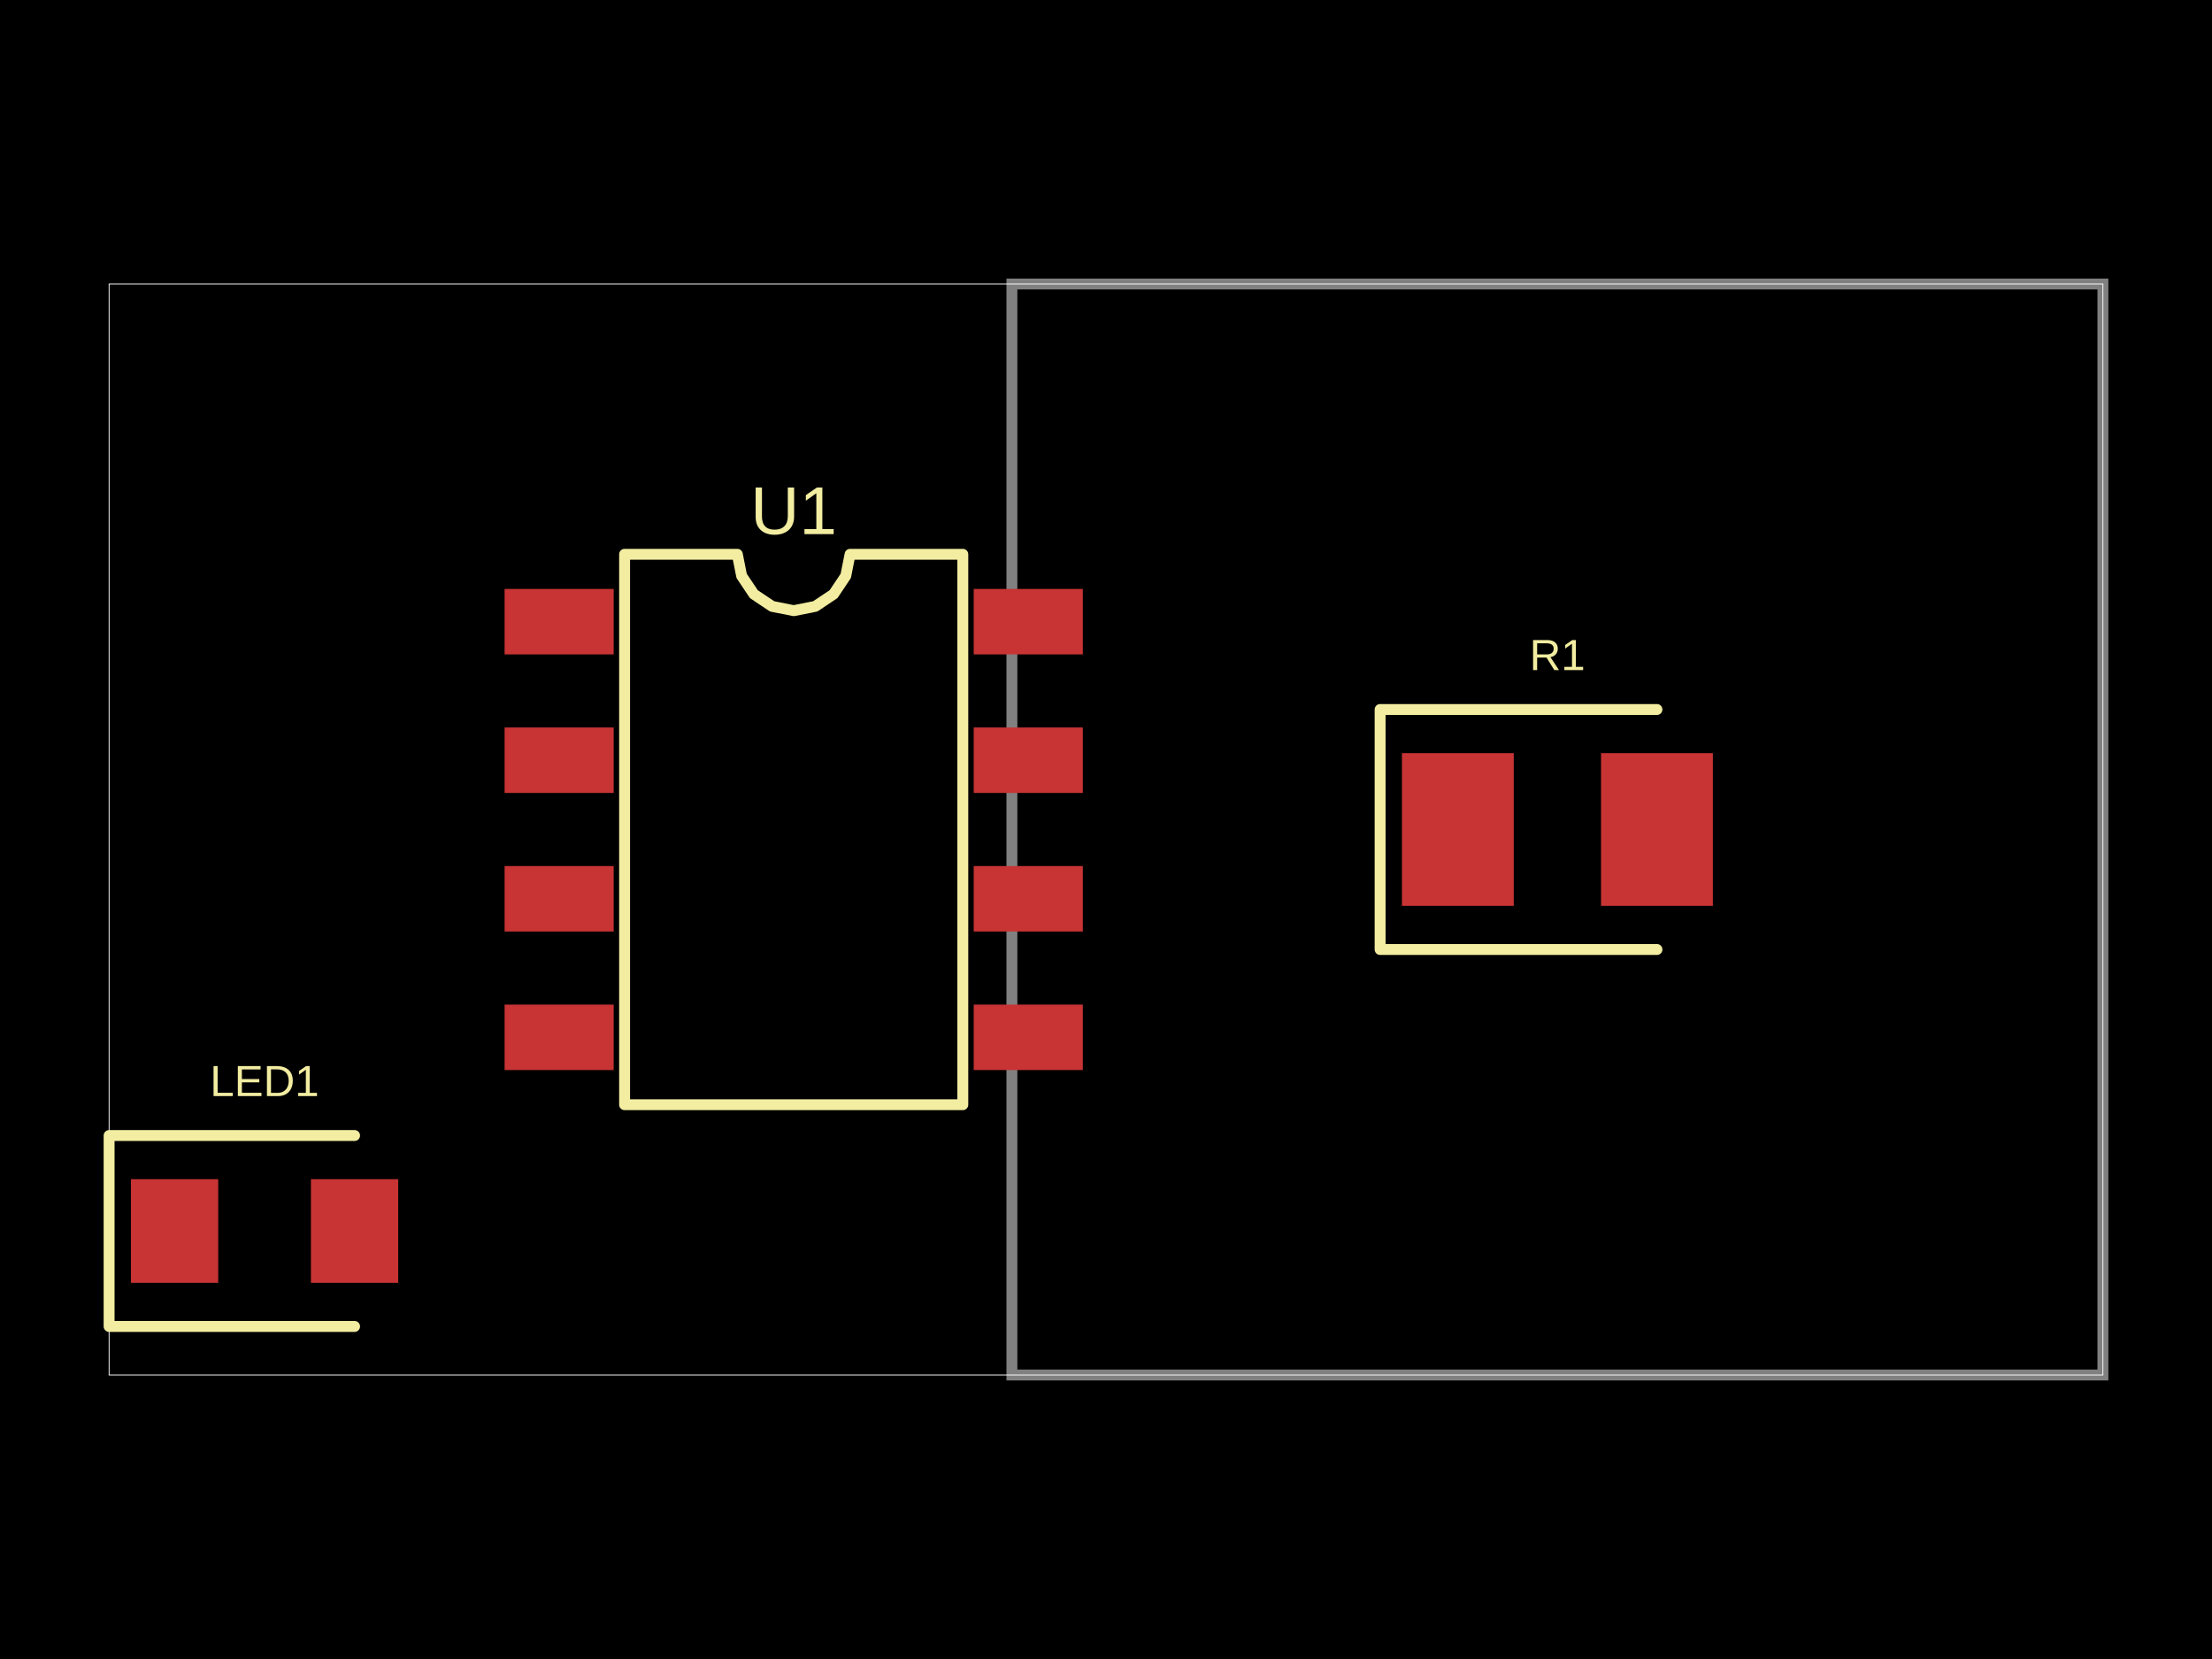
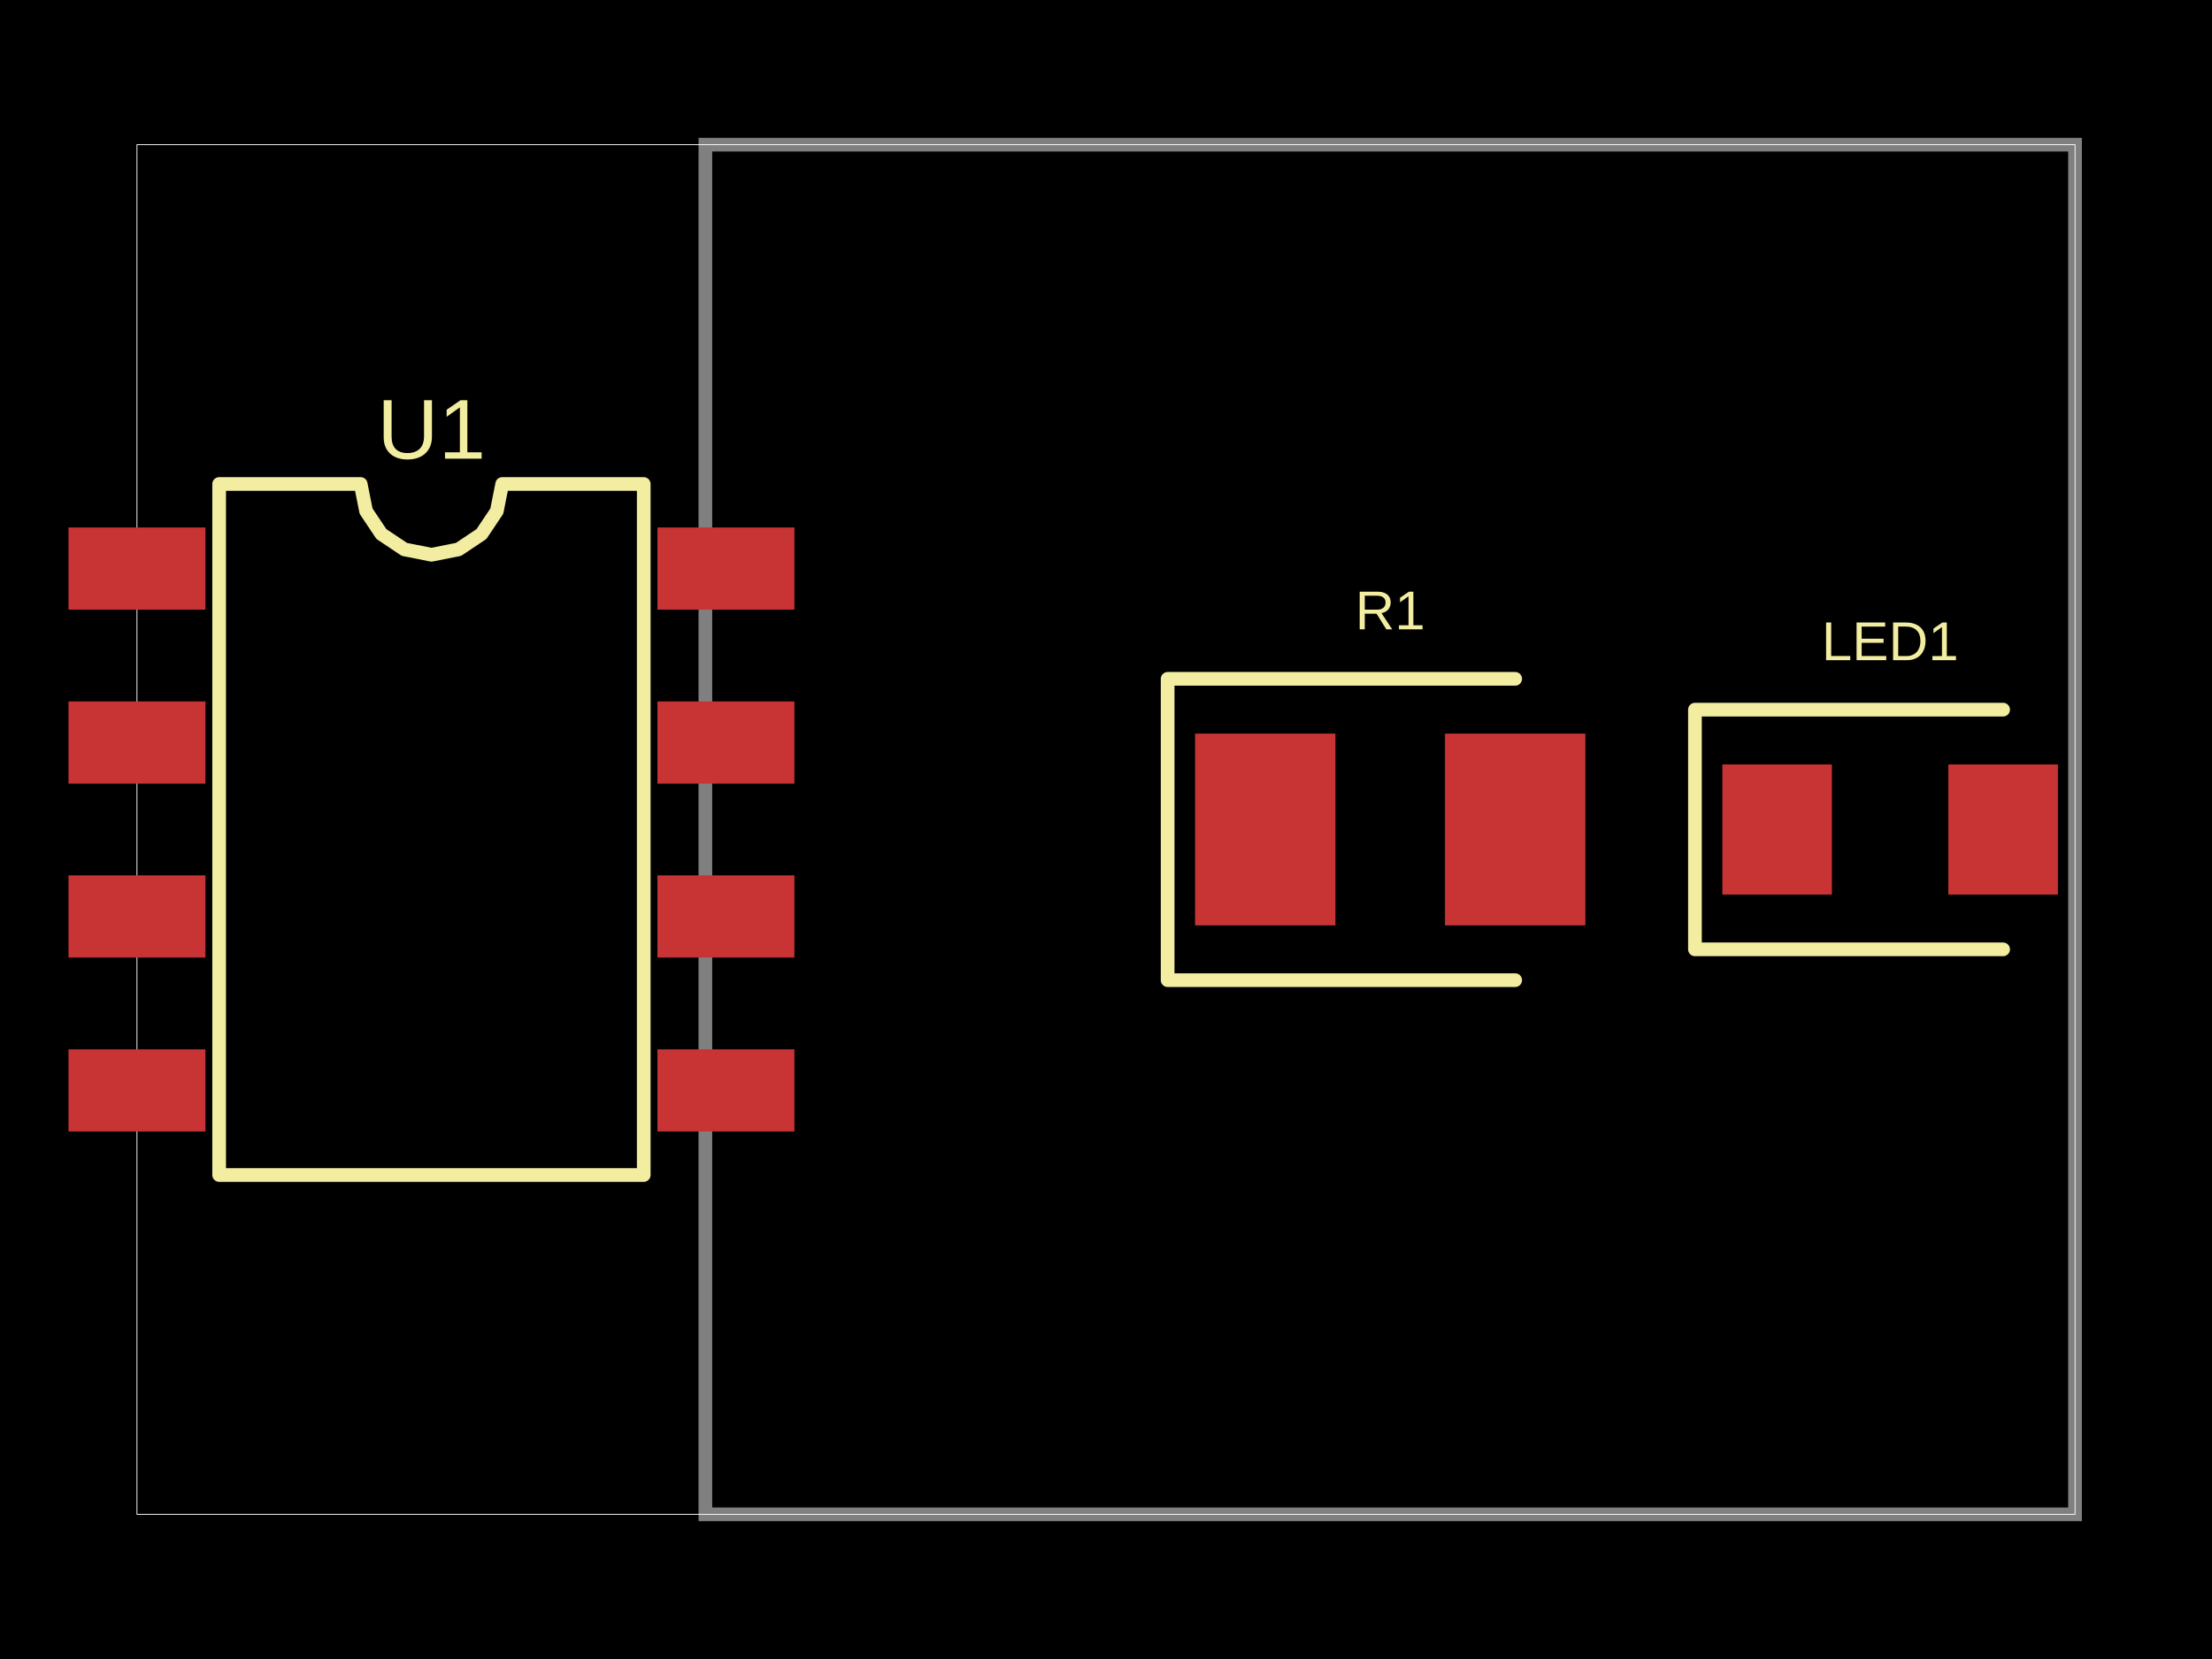
- <svg xmlns="http://www.w3.org/2000/svg" width="800" height="600" data-software-used-string="@tscircuit/core@0.0.792">
+ <svg xmlns="http://www.w3.org/2000/svg" width="800" height="600" data-software-used-string="@tscircuit/core@0.0.798">
  <style />
  <rect class="boundary" x="0" y="0" fill="#000" width="800" height="600" data-type="pcb_background" data-pcb-layer="global" />
-   <rect class="pcb-boundary" fill="none" stroke="#fff" stroke-width="0.3" x="39.457" y="102.713" width="721.085" height="394.575" data-type="pcb_boundary" data-pcb-layer="global" />
-   <path class="pcb-board" d="M 365.968 497.287 L 760.543 497.287 L 760.543 102.713 L 365.968 102.713 Z" fill="none" stroke="rgba(255, 255, 255, 0.5)" stroke-width="3.946" data-type="pcb_board" data-pcb-layer="board" />
-   <rect class="pcb-pad" fill="rgb(200, 52, 52)" x="182.491" y="212.996" width="39.457" height="23.674" data-type="pcb_smtpad" data-pcb-layer="top" />
-   <rect class="pcb-pad" fill="rgb(200, 52, 52)" x="182.491" y="263.107" width="39.457" height="23.674" data-type="pcb_smtpad" data-pcb-layer="top" />
-   <rect class="pcb-pad" fill="rgb(200, 52, 52)" x="182.491" y="313.218" width="39.457" height="23.674" data-type="pcb_smtpad" data-pcb-layer="top" />
-   <rect class="pcb-pad" fill="rgb(200, 52, 52)" x="182.491" y="363.329" width="39.457" height="23.674" data-type="pcb_smtpad" data-pcb-layer="top" />
-   <rect class="pcb-pad" fill="rgb(200, 52, 52)" x="352.158" y="363.329" width="39.457" height="23.674" data-type="pcb_smtpad" data-pcb-layer="top" />
-   <rect class="pcb-pad" fill="rgb(200, 52, 52)" x="352.158" y="313.218" width="39.457" height="23.674" data-type="pcb_smtpad" data-pcb-layer="top" />
-   <rect class="pcb-pad" fill="rgb(200, 52, 52)" x="352.158" y="263.107" width="39.457" height="23.674" data-type="pcb_smtpad" data-pcb-layer="top" />
-   <rect class="pcb-pad" fill="rgb(200, 52, 52)" x="352.158" y="212.996" width="39.457" height="23.674" data-type="pcb_smtpad" data-pcb-layer="top" />
-   <rect class="pcb-pad" fill="rgb(200, 52, 52)" x="507.028" y="272.38" width="40.444" height="55.24" data-type="pcb_smtpad" data-pcb-layer="top" />
-   <rect class="pcb-pad" fill="rgb(200, 52, 52)" x="579.038" y="272.38" width="40.444" height="55.24" data-type="pcb_smtpad" data-pcb-layer="top" />
-   <rect class="pcb-pad" fill="rgb(200, 52, 52)" x="47.349" y="426.461" width="31.566" height="37.485" data-type="pcb_smtpad" data-pcb-layer="top" />
-   <rect class="pcb-pad" fill="rgb(200, 52, 52)" x="112.454" y="426.461" width="31.566" height="37.485" data-type="pcb_smtpad" data-pcb-layer="top" />
-   <path class="pcb-silkscreen pcb-silkscreen-top" d="M 225.894 399.531 L 225.894 200.469 L 266.667 200.469 L 268.218 208.27 L 272.638 214.884 L 279.252 219.303 L 287.053 220.855 L 294.855 219.303 L 301.468 214.884 L 305.888 208.27 L 307.439 200.469 L 348.212 200.469 L 348.212 399.531 L 225.894 399.531 Z" fill="none" stroke="#f2eda1" stroke-width="3.946" stroke-linecap="round" stroke-linejoin="round" data-pcb-component-id="pcb_component_0" data-pcb-silkscreen-path-id="pcb_silkscreen_path_0" data-type="pcb_silkscreen_path" data-pcb-layer="top" />
-   <text x="0" y="0" dx="0" dy="0" fill="#f2eda1" font-family="Arial, sans-serif" font-size="24.48" text-anchor="middle" dominant-baseline="central" transform="matrix(1,0,0,1,287.053,184.6856)" class="pcb-silkscreen-text pcb-silkscreen-top" data-pcb-silkscreen-text-id="pcb_component_0" stroke="none" data-type="pcb_silkscreen_text" data-pcb-layer="top">U1</text>
-   <path class="pcb-silkscreen pcb-silkscreen-top" d="M 599.26 256.597 L 499.137 256.597 L 499.137 343.403 L 599.26 343.403" fill="none" stroke="#f2eda1" stroke-width="3.946" stroke-linecap="round" stroke-linejoin="round" data-pcb-component-id="pcb_component_1" data-pcb-silkscreen-path-id="pcb_silkscreen_path_1" data-type="pcb_silkscreen_path" data-pcb-layer="top" />
-   <text x="0" y="0" dx="0" dy="0" fill="#f2eda1" font-family="Arial, sans-serif" font-size="15.783" text-anchor="middle" dominant-baseline="central" transform="matrix(1,0,0,1,563.2552,236.8681)" class="pcb-silkscreen-text pcb-silkscreen-top" data-pcb-silkscreen-text-id="pcb_component_1" stroke="none" data-type="pcb_silkscreen_text" data-pcb-layer="top">R1</text>
-   <path class="pcb-silkscreen pcb-silkscreen-top" d="M 128.237 410.678 L 39.457 410.678 L 39.457 479.729 L 128.237 479.729" fill="none" stroke="#f2eda1" stroke-width="3.946" stroke-linecap="round" stroke-linejoin="round" data-pcb-component-id="pcb_component_2" data-pcb-silkscreen-path-id="pcb_silkscreen_path_2" data-type="pcb_silkscreen_path" data-pcb-layer="top" />
-   <text x="0" y="0" dx="0" dy="0" fill="#f2eda1" font-family="Arial, sans-serif" font-size="15.783" text-anchor="middle" dominant-baseline="central" transform="matrix(1,0,0,1,95.68434,390.9494)" class="pcb-silkscreen-text pcb-silkscreen-top" data-pcb-silkscreen-text-id="pcb_component_2" stroke="none" data-type="pcb_silkscreen_text" data-pcb-layer="top">LED1</text>
+   <rect class="pcb-boundary" fill="none" stroke="#fff" stroke-width="0.3" x="49.536" y="52.322" width="700.929" height="495.356" data-type="pcb_boundary" data-pcb-layer="global" />
+   <path class="pcb-board" d="M 255.108 547.678 L 750.464 547.678 L 750.464 52.322 L 255.108 52.322 Z" fill="none" stroke="rgba(255, 255, 255, 0.5)" stroke-width="4.954" data-type="pcb_board" data-pcb-layer="board" />
+   <rect class="pcb-pad" fill="rgb(200, 52, 52)" x="24.768" y="190.774" width="49.536" height="29.721" data-type="pcb_smtpad" data-pcb-layer="top" />
+   <rect class="pcb-pad" fill="rgb(200, 52, 52)" x="24.768" y="253.684" width="49.536" height="29.721" data-type="pcb_smtpad" data-pcb-layer="top" />
+   <rect class="pcb-pad" fill="rgb(200, 52, 52)" x="24.768" y="316.594" width="49.536" height="29.721" data-type="pcb_smtpad" data-pcb-layer="top" />
+   <rect class="pcb-pad" fill="rgb(200, 52, 52)" x="24.768" y="379.505" width="49.536" height="29.721" data-type="pcb_smtpad" data-pcb-layer="top" />
+   <rect class="pcb-pad" fill="rgb(200, 52, 52)" x="237.771" y="379.505" width="49.536" height="29.721" data-type="pcb_smtpad" data-pcb-layer="top" />
+   <rect class="pcb-pad" fill="rgb(200, 52, 52)" x="237.771" y="316.594" width="49.536" height="29.721" data-type="pcb_smtpad" data-pcb-layer="top" />
+   <rect class="pcb-pad" fill="rgb(200, 52, 52)" x="237.771" y="253.684" width="49.536" height="29.721" data-type="pcb_smtpad" data-pcb-layer="top" />
+   <rect class="pcb-pad" fill="rgb(200, 52, 52)" x="237.771" y="190.774" width="49.536" height="29.721" data-type="pcb_smtpad" data-pcb-layer="top" />
+   <rect class="pcb-pad" fill="rgb(200, 52, 52)" x="432.198" y="265.325" width="50.774" height="69.35" data-type="pcb_smtpad" data-pcb-layer="top" />
+   <rect class="pcb-pad" fill="rgb(200, 52, 52)" x="522.601" y="265.325" width="50.774" height="69.35" data-type="pcb_smtpad" data-pcb-layer="top" />
+   <rect class="pcb-pad" fill="rgb(200, 52, 52)" x="622.91" y="276.471" width="39.628" height="47.059" data-type="pcb_smtpad" data-pcb-layer="top" />
+   <rect class="pcb-pad" fill="rgb(200, 52, 52)" x="704.644" y="276.471" width="39.628" height="47.059" data-type="pcb_smtpad" data-pcb-layer="top" />
+   <path class="pcb-silkscreen pcb-silkscreen-top" d="M 79.257 424.954 L 79.257 175.046 L 130.444 175.046 L 132.392 184.841 L 137.94 193.144 L 146.243 198.692 L 156.037 200.64 L 165.831 198.692 L 174.134 193.144 L 179.682 184.841 L 181.631 175.046 L 232.817 175.046 L 232.817 424.954 L 79.257 424.954 Z" fill="none" stroke="#f2eda1" stroke-width="4.954" stroke-linecap="round" stroke-linejoin="round" data-pcb-component-id="pcb_component_0" data-pcb-silkscreen-path-id="pcb_silkscreen_path_0" data-type="pcb_silkscreen_path" data-pcb-layer="top" />
+   <text x="0" y="0" dx="0" dy="0" fill="#f2eda1" font-family="Arial, sans-serif" font-size="30.733" text-anchor="middle" dominant-baseline="central" transform="matrix(1,0,0,1,156.0372,155.2322)" class="pcb-silkscreen-text pcb-silkscreen-top" data-pcb-silkscreen-text-id="pcb_component_0" stroke="none" data-type="pcb_silkscreen_text" data-pcb-layer="top">U1</text>
+   <path class="pcb-silkscreen pcb-silkscreen-top" d="M 547.988 245.511 L 422.291 245.511 L 422.291 354.489 L 547.988 354.489" fill="none" stroke="#f2eda1" stroke-width="4.954" stroke-linecap="round" stroke-linejoin="round" data-pcb-component-id="pcb_component_1" data-pcb-silkscreen-path-id="pcb_silkscreen_path_1" data-type="pcb_silkscreen_path" data-pcb-layer="top" />
+   <text x="0" y="0" dx="0" dy="0" fill="#f2eda1" font-family="Arial, sans-serif" font-size="19.814" text-anchor="middle" dominant-baseline="central" transform="matrix(1,0,0,1,502.7864,220.743)" class="pcb-silkscreen-text pcb-silkscreen-top" data-pcb-silkscreen-text-id="pcb_component_1" stroke="none" data-type="pcb_silkscreen_text" data-pcb-layer="top">R1</text>
+   <path class="pcb-silkscreen pcb-silkscreen-top" d="M 724.458 256.656 L 613.003 256.656 L 613.003 343.344 L 724.458 343.344" fill="none" stroke="#f2eda1" stroke-width="4.954" stroke-linecap="round" stroke-linejoin="round" data-pcb-component-id="pcb_component_2" data-pcb-silkscreen-path-id="pcb_silkscreen_path_2" data-type="pcb_silkscreen_path" data-pcb-layer="top" />
+   <text x="0" y="0" dx="0" dy="0" fill="#f2eda1" font-family="Arial, sans-serif" font-size="19.814" text-anchor="middle" dominant-baseline="central" transform="matrix(1,0,0,1,683.5913,231.8885)" class="pcb-silkscreen-text pcb-silkscreen-top" data-pcb-silkscreen-text-id="pcb_component_2" stroke="none" data-type="pcb_silkscreen_text" data-pcb-layer="top">LED1</text>
</svg>
